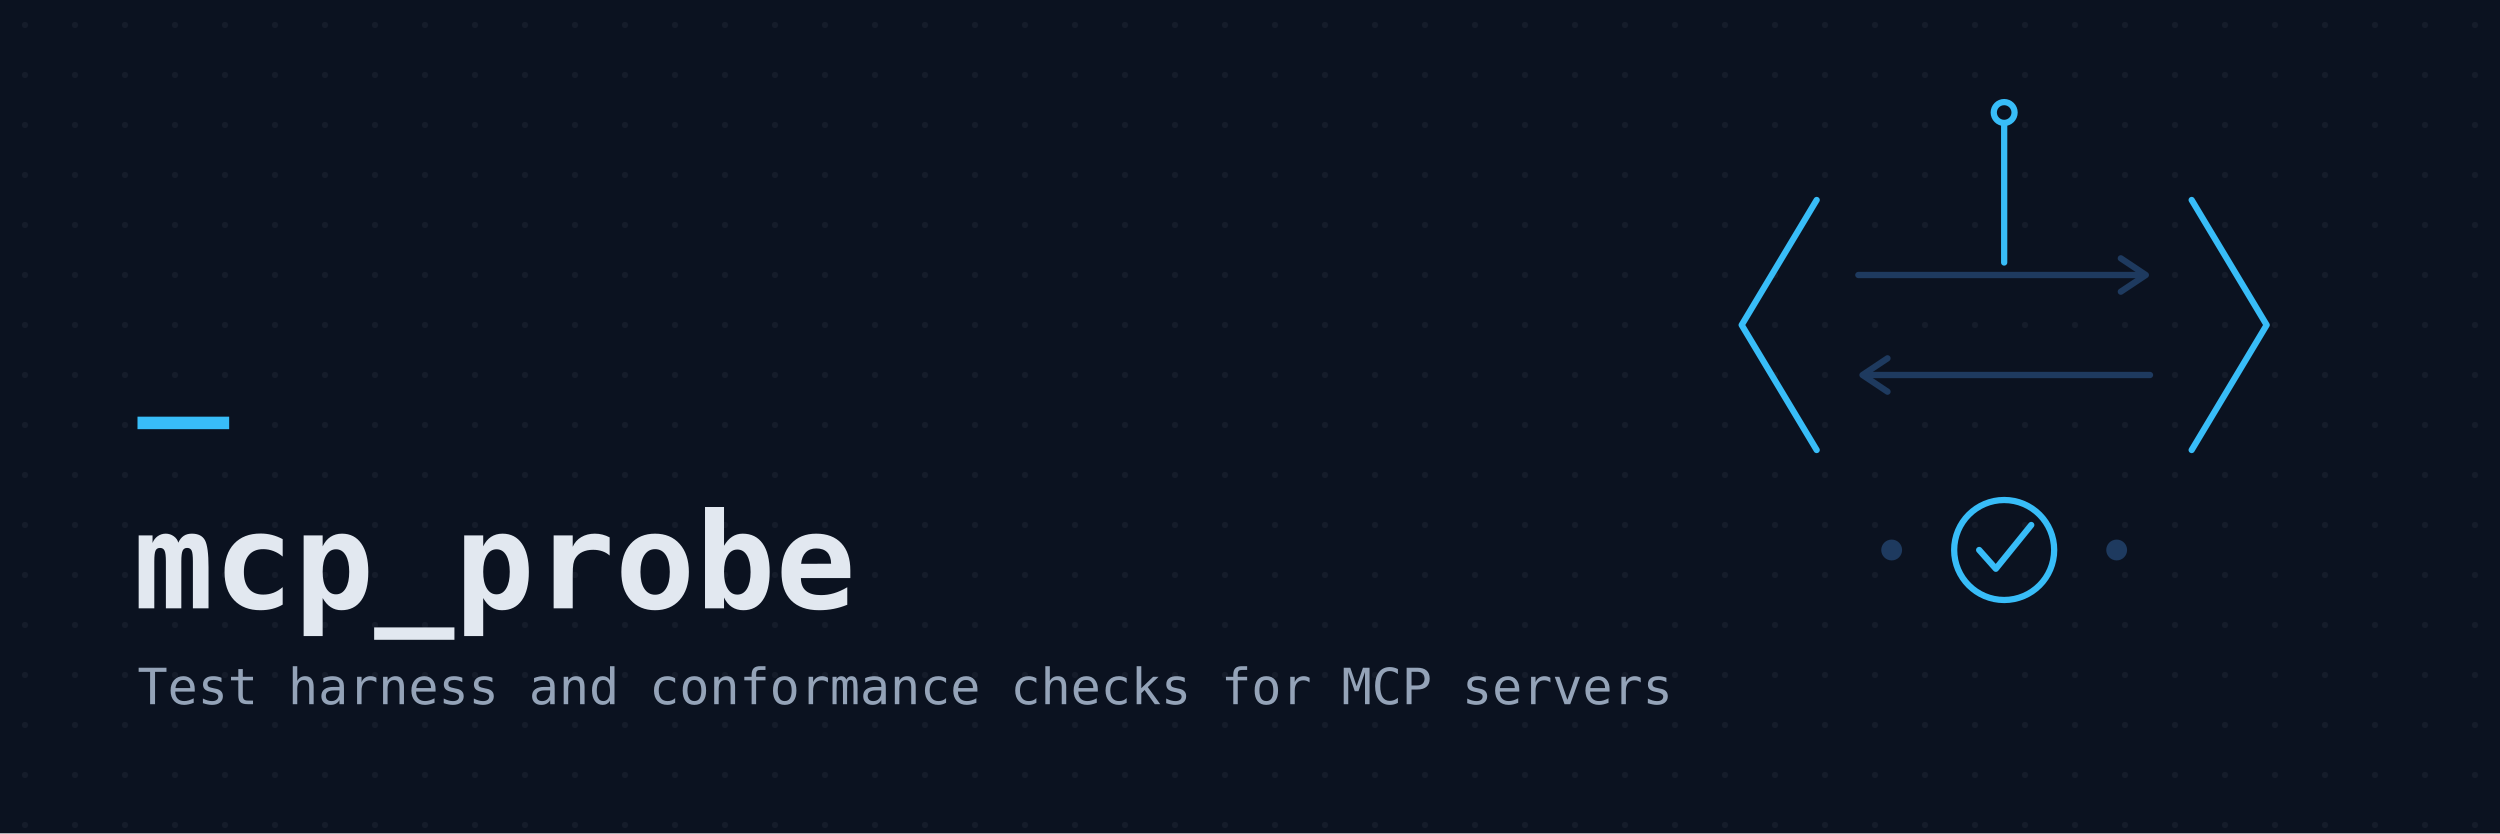
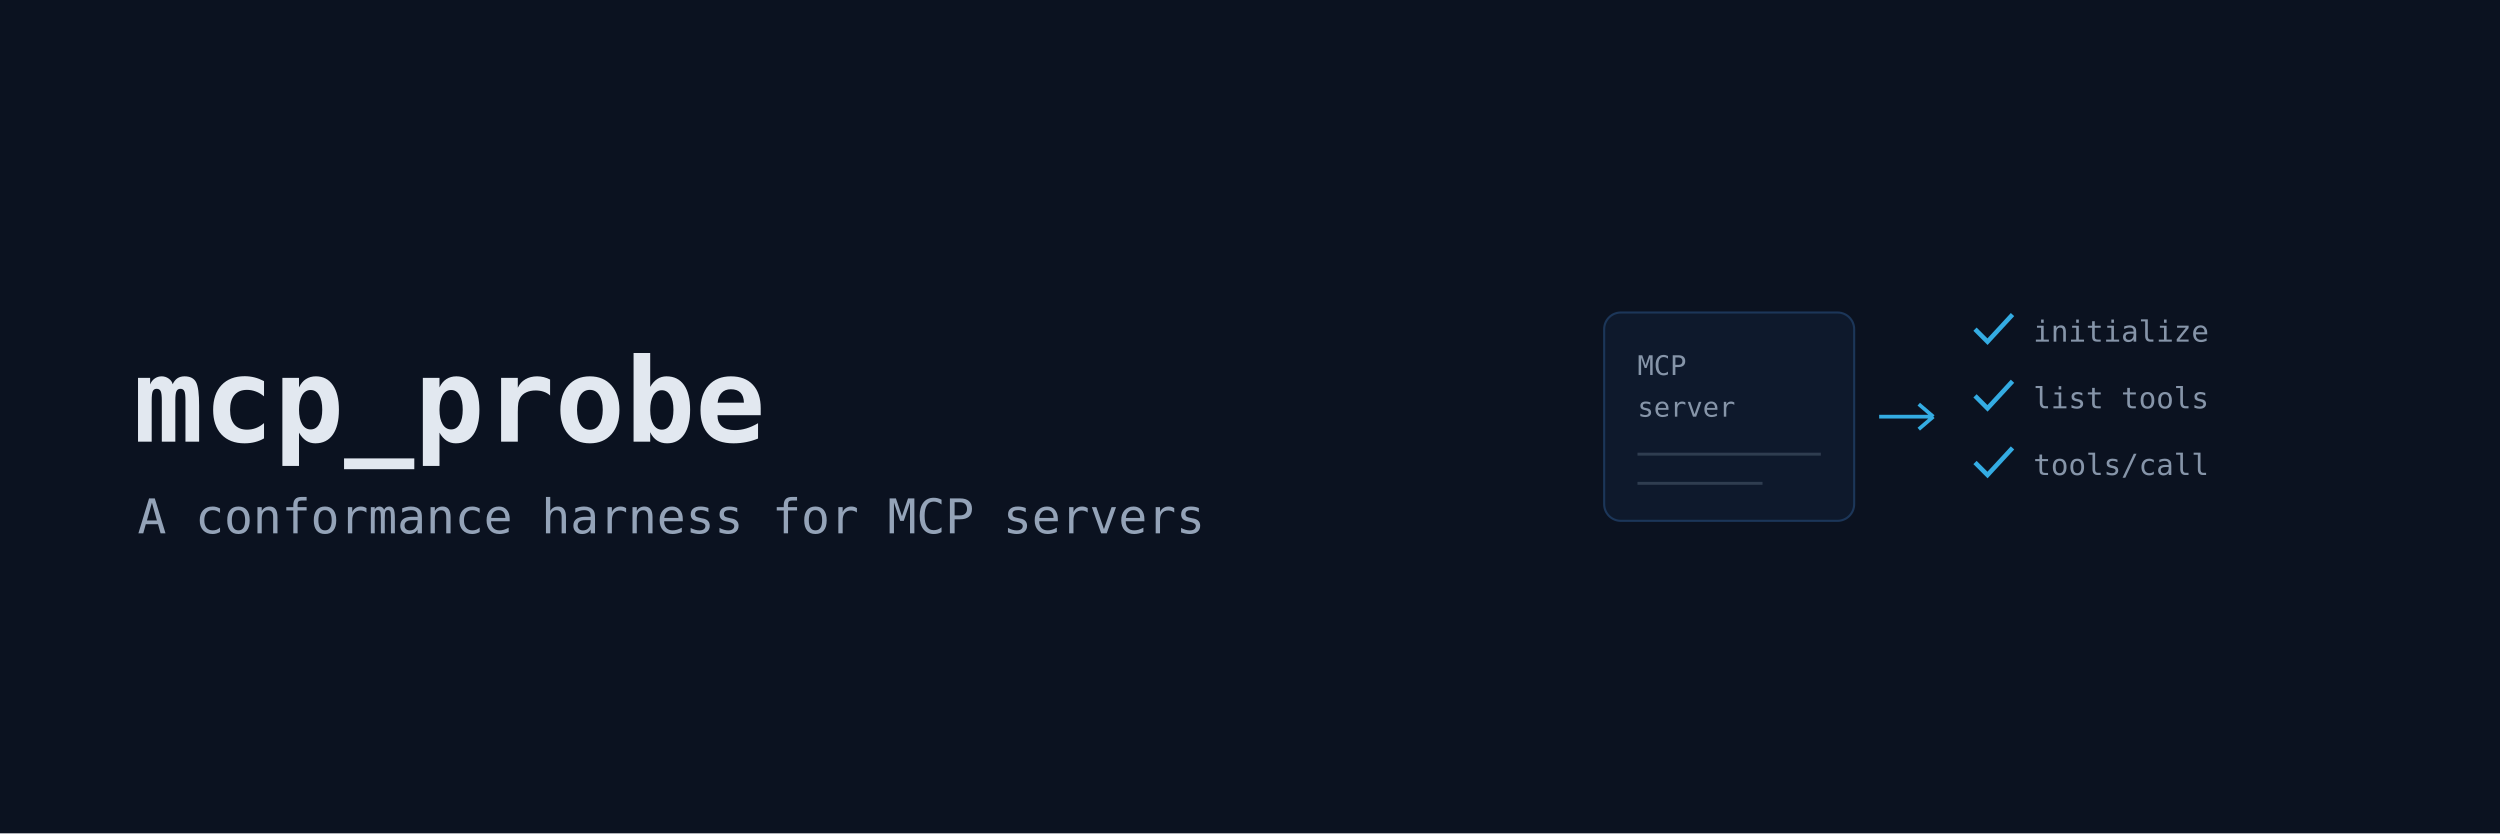
- <svg xmlns="http://www.w3.org/2000/svg" width="1200" height="400" viewBox="0 0 1200 400">
-   <defs>
-     <pattern id="dots" width="24" height="24" patternUnits="userSpaceOnUse">
-       <circle cx="12" cy="12" r="1.5" fill="#E2E8F0" fill-opacity="0.05" />
-     </pattern>
-   </defs>
+ <svg xmlns="http://www.w3.org/2000/svg" width="1200" height="400" viewBox="0 0 1200 400" font-family="Menlo, monospace">
  <rect width="1200" height="400" fill="#0B1220" />
-   <rect width="1200" height="400" fill="url(#dots)" />
-   <rect x="66" y="200" width="44" height="6" fill="#38BDF8" />
-   <text x="64" y="292" font-family="Menlo, monospace" font-size="64" font-weight="bold" fill="#E2E8F0">mcp_probe</text>
-   <text x="66" y="338" font-family="Menlo, monospace" font-size="24" fill="#94A3B8">Test harness and conformance checks for MCP servers</text>
-   <g fill="none" stroke-linecap="round" stroke-linejoin="round">
-     <path d="M 872 96 L 836 156 L 872 216" stroke="#38BDF8" stroke-width="3" />
-     <path d="M 1052 96 L 1088 156 L 1052 216" stroke="#38BDF8" stroke-width="3" />
-     <path d="M 892 132 L 1028 132" stroke="#1E3A5F" stroke-width="3" />
-     <path d="M 1018 124 L 1030 132 L 1018 140" stroke="#1E3A5F" stroke-width="3" />
-     <path d="M 1032 180 L 896 180" stroke="#1E3A5F" stroke-width="3" />
-     <path d="M 906 172 L 894 180 L 906 188" stroke="#1E3A5F" stroke-width="3" />
-     <path d="M 962 60 L 962 126" stroke="#38BDF8" stroke-width="3" />
-     <circle cx="962" cy="54" r="5" stroke="#38BDF8" stroke-width="3" />
-     <circle cx="962" cy="264" r="24" stroke="#38BDF8" stroke-width="3" />
-     <path d="M 950 264 L 958 273 L 975 252" stroke="#38BDF8" stroke-width="3" />
-     <circle cx="1016" cy="264" r="5" fill="#1E3A5F" />
-     <circle cx="908" cy="264" r="5" fill="#1E3A5F" />
+   <g opacity="0.9">
+     <rect x="770" y="150" width="120" height="100" rx="8" fill="#0E1A2E" stroke="#1E3A5F" />
+     <text x="786" y="180" font-size="13" fill="#94A3B8">MCP</text>
+     <text x="786" y="200" font-size="13" fill="#94A3B8">server</text>
+     <path d="M786 218 h88 M786 232 h60" stroke="#334155" stroke-width="1.4" />
+     <path d="M902 200 l26 0 m0 0 l-7 -6 m7 6 l-7 6" stroke="#38BDF8" stroke-width="1.8" />
+     <g font-size="14">
+       <path d="M948 158 l6 6 l12 -13" stroke="#38BDF8" stroke-width="2.2" fill="none" />
+       <text x="976" y="164" fill="#94A3B8">initialize</text>
+       <path d="M948 190 l6 6 l12 -13" stroke="#38BDF8" stroke-width="2.2" fill="none" />
+       <text x="976" y="196" fill="#94A3B8">list tools</text>
+       <path d="M948 222 l6 6 l12 -13" stroke="#38BDF8" stroke-width="2.2" fill="none" />
+       <text x="976" y="228" fill="#94A3B8">tools/call</text>
+     </g>
  </g>
+   <text x="64" y="212" font-size="56" font-weight="bold" fill="#E2E8F0">mcp_probe</text>
+   <text x="66" y="256" font-size="23" fill="#94A3B8">A conformance harness for MCP servers</text>
</svg>
